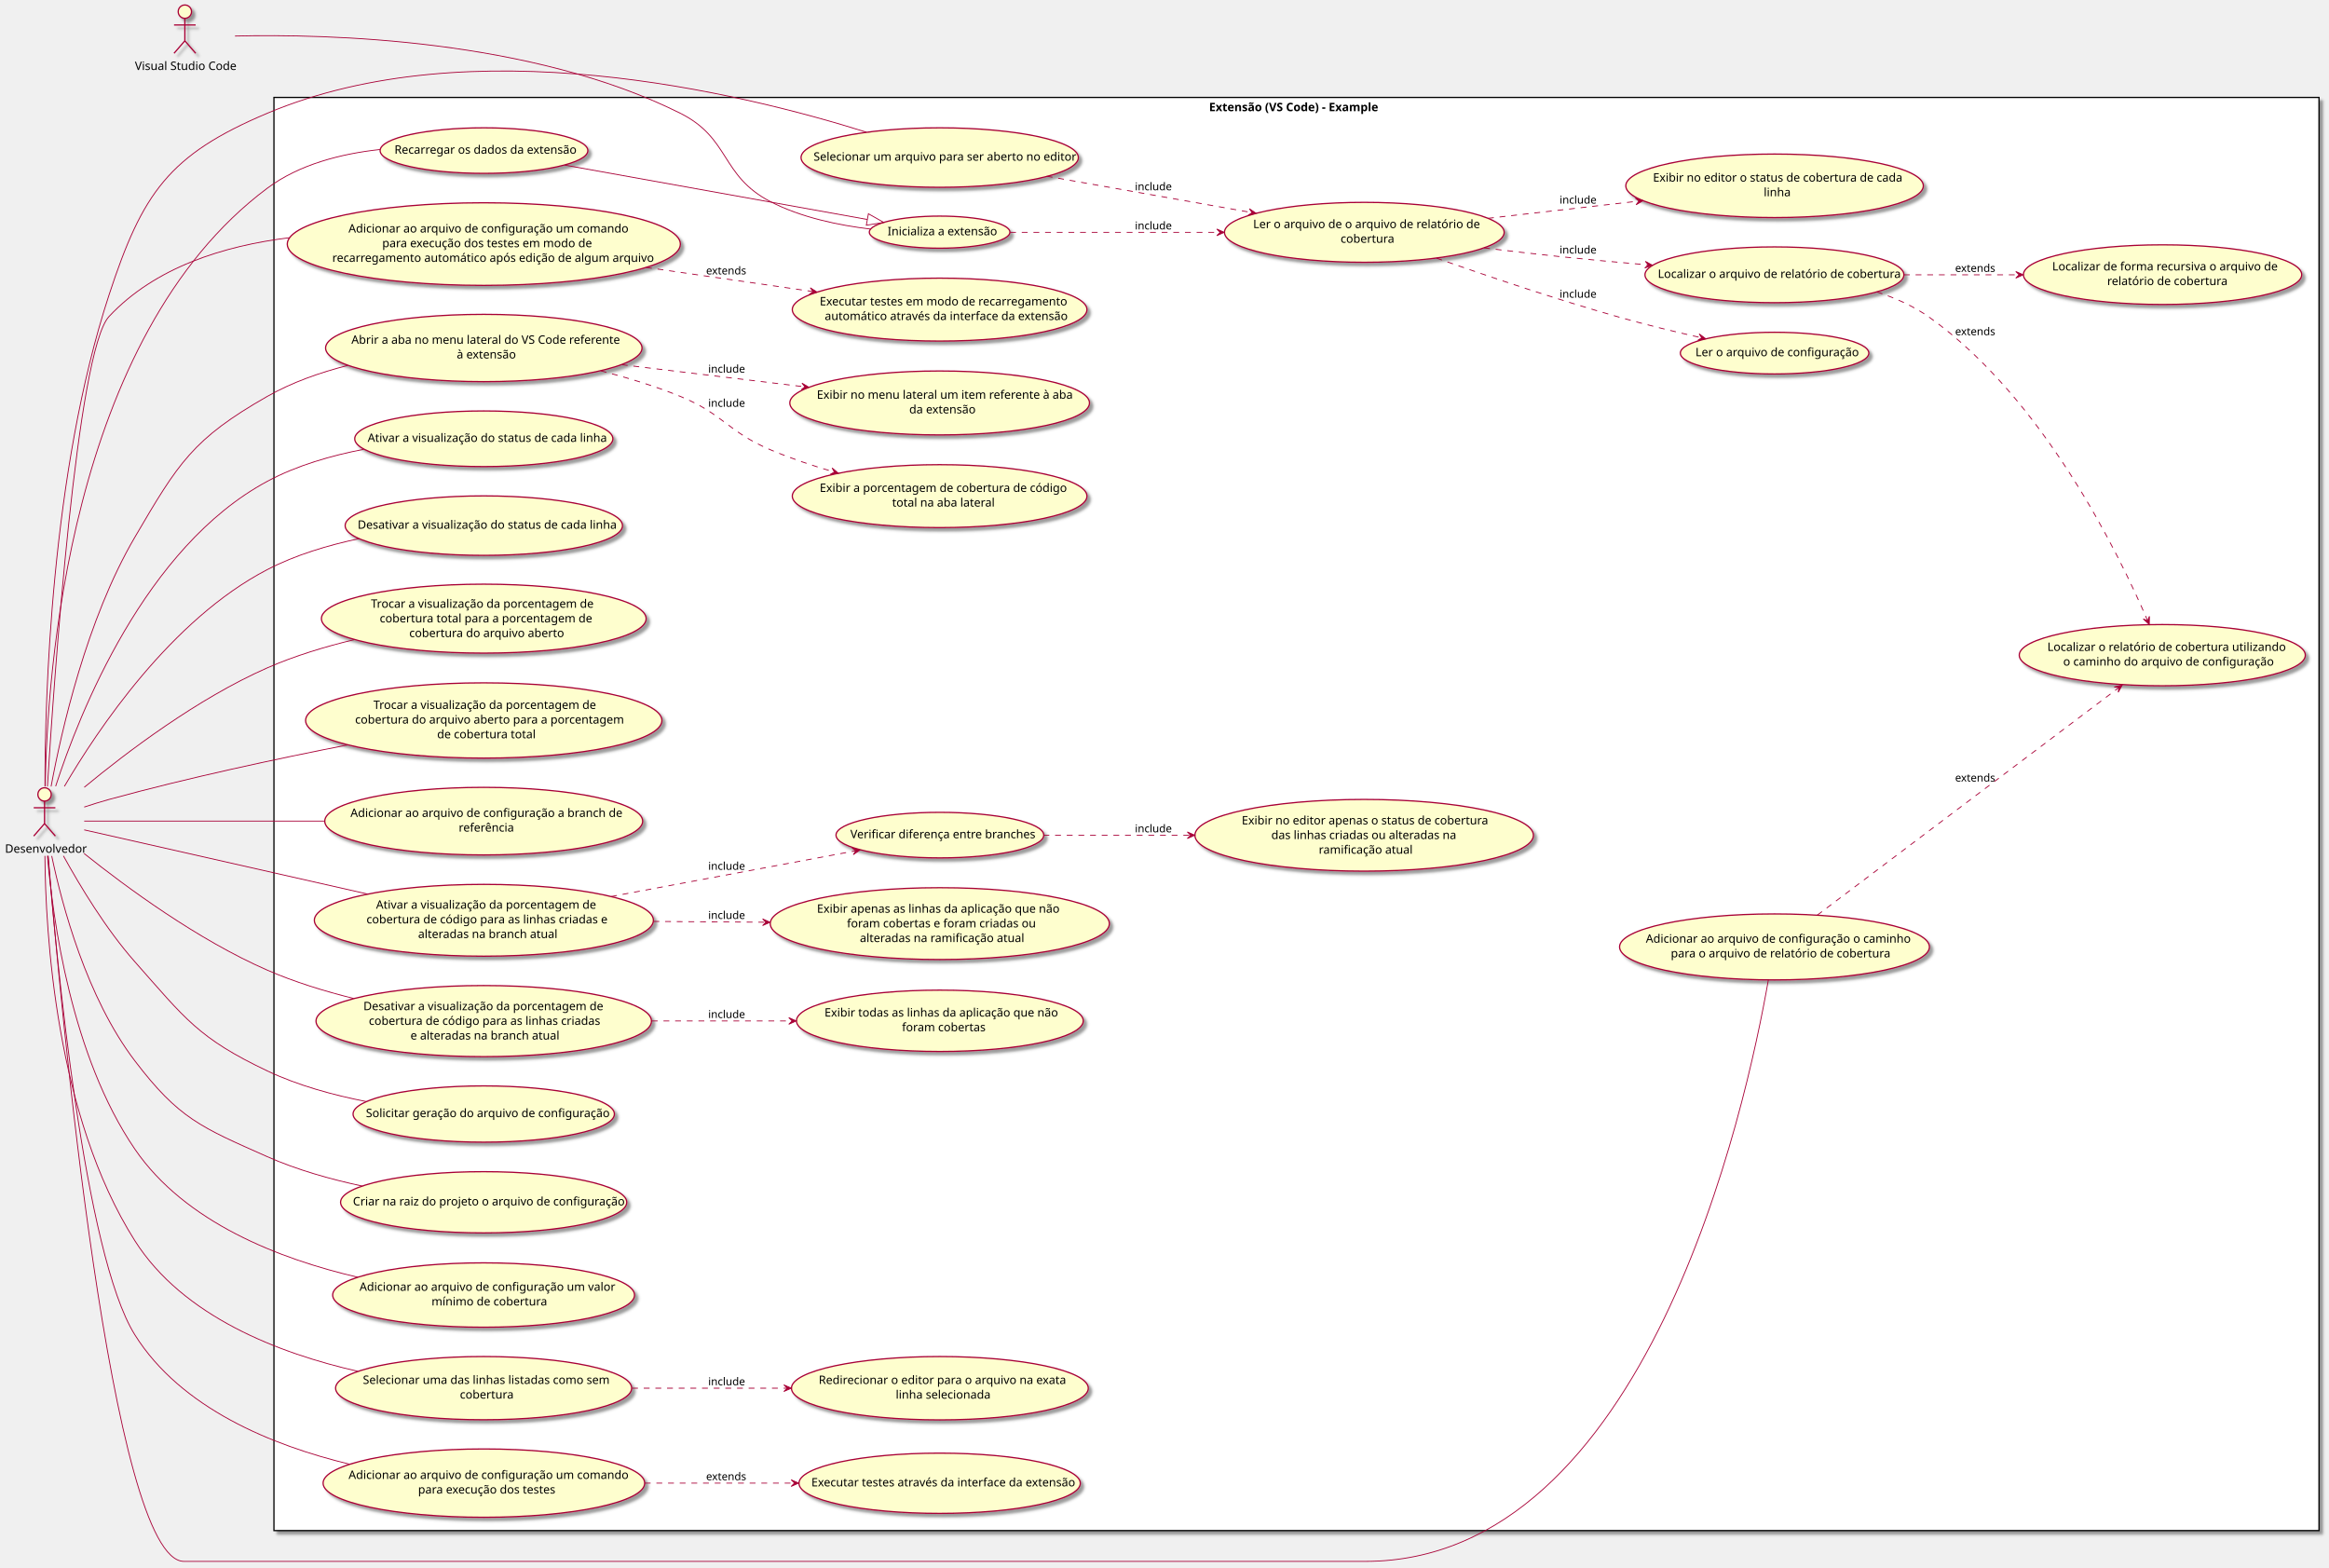
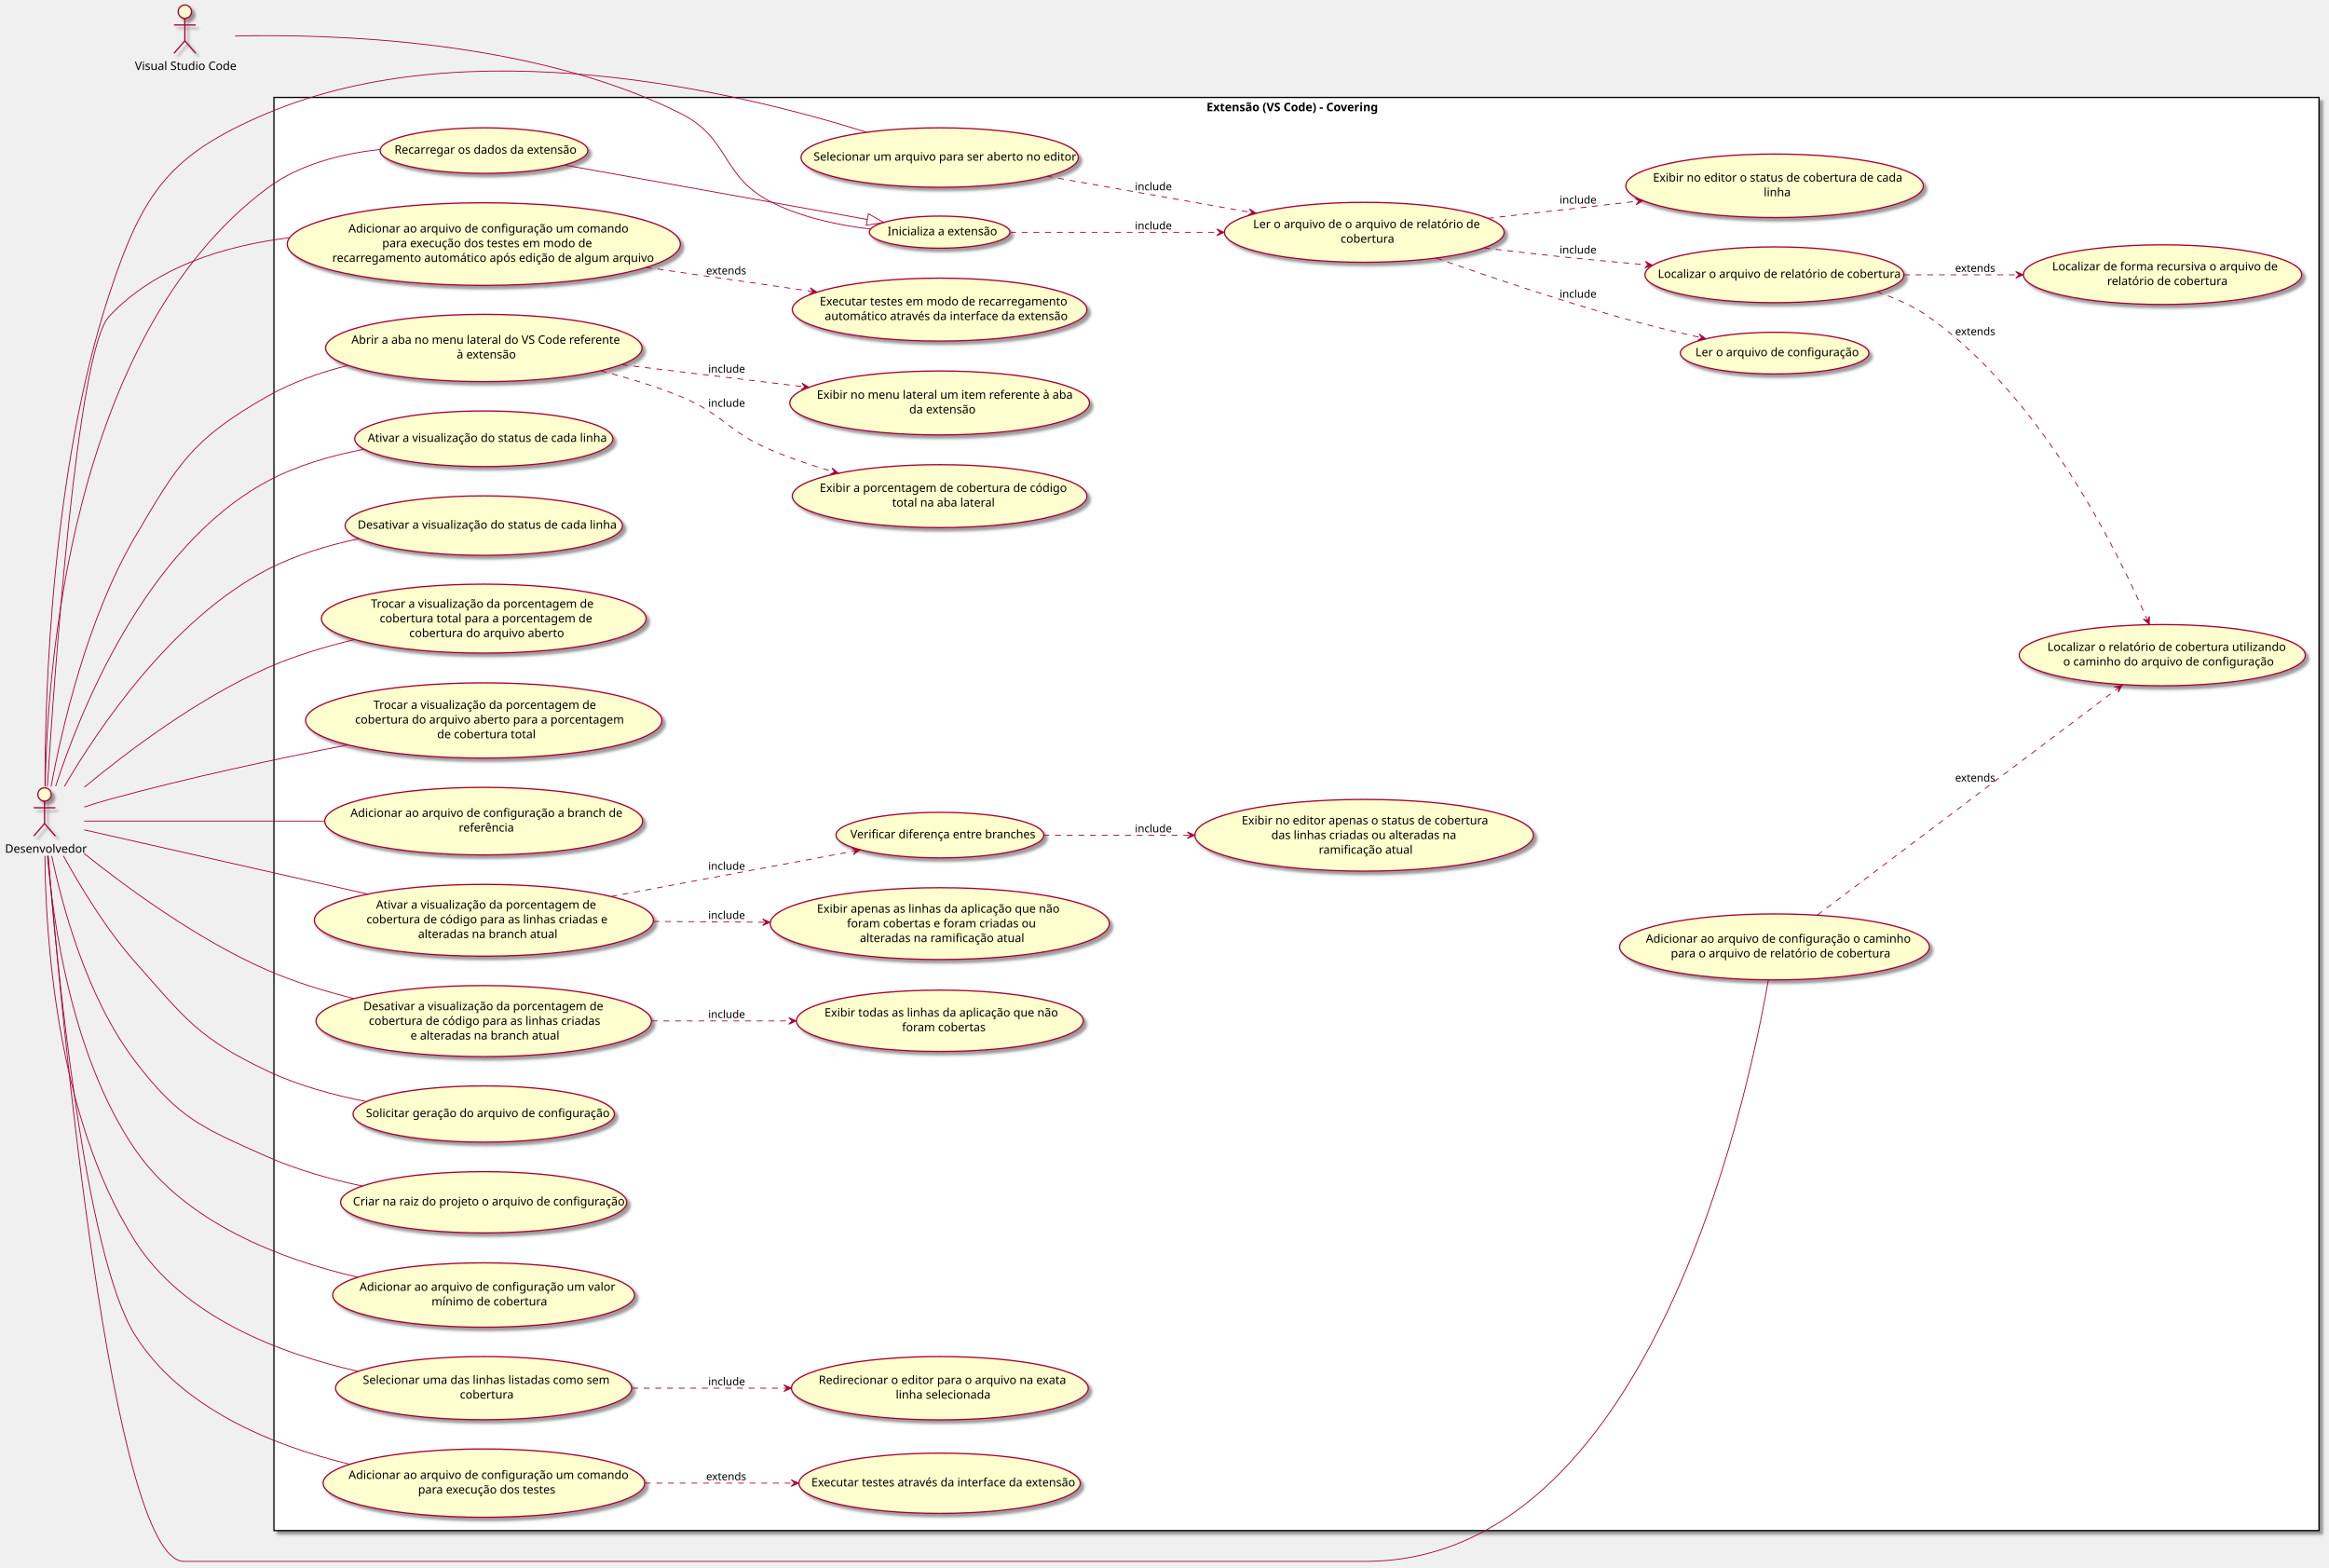
<svg xmlns="http://www.w3.org/2000/svg" contentScriptType="application/ecmascript" contentStyleType="text/css" height="1882px" preserveAspectRatio="none" style="width:2797px;height:1882px;background:#FFFFFF;" version="1.1" viewBox="0 0 2797 1882" width="2797px" zoomAndPan="magnify">
  <defs>
-     <filter height="300%" id="fq288l0yitfb2" width="300%" x="-1" y="-1">
+     <filter height="300%" id="fg1jw06of1gmp" width="300%" x="-1" y="-1">
      <feGaussianBlur result="blurOut" stdDeviation="2.0" />
      <feColorMatrix in="blurOut" result="blurOut2" type="matrix" values="0 0 0 0 0 0 0 0 0 0 0 0 0 0 0 0 0 0 .4 0" />
      <feOffset dx="4.0" dy="4.0" in="blurOut2" result="blurOut3" />
      <feBlend in="SourceGraphic" in2="blurOut3" mode="normal" />
    </filter>
  </defs>
  <g>
-     <rect fill="#FFFFFF" filter="url(#fq288l0yitfb2)" height="1721" style="stroke:#000000;stroke-width:1.5;" width="2456" x="329" y="117" />
-     <text fill="#000000" font-family="sans-serif" font-size="14" font-weight="bold" lengthAdjust="spacing" textLength="210" x="1452" y="133.533">Extensão (VS Code) - Example</text>
-     <ellipse cx="1128.427" cy="278.785" fill="#FEFECE" filter="url(#fq288l0yitfb2)" rx="84.427" ry="19.285" style="stroke:#A80036;stroke-width:1.5;" />
+     <rect fill="#FFFFFF" filter="url(#fg1jw06of1gmp)" height="1721" style="stroke:#000000;stroke-width:1.5;" width="2456" x="329" y="117" />
+     <text fill="#000000" font-family="sans-serif" font-size="14" font-weight="bold" lengthAdjust="spacing" textLength="216" x="1449" y="133.533">Extensão (VS Code) - Covering</text>
+     <ellipse cx="1128.427" cy="278.785" fill="#FEFECE" filter="url(#fg1jw06of1gmp)" rx="84.427" ry="19.285" style="stroke:#A80036;stroke-width:1.5;" />
    <text fill="#000000" font-family="sans-serif" font-size="14" lengthAdjust="spacing" textLength="125" x="1065.927" y="282.514">Inicializa a extensão</text>
-     <ellipse cx="1638.462" cy="278.992" fill="#FEFECE" filter="url(#fq288l0yitfb2)" rx="167.962" ry="35.992" style="stroke:#A80036;stroke-width:1.5;" />
+     <ellipse cx="1638.462" cy="278.992" fill="#FEFECE" filter="url(#fg1jw06of1gmp)" rx="167.962" ry="35.992" style="stroke:#A80036;stroke-width:1.5;" />
    <text fill="#000000" font-family="sans-serif" font-size="14" lengthAdjust="spacing" textLength="263" x="1504.962" y="273.916">Ler o arquivo de o arquivo de relatório de</text>
    <text fill="#000000" font-family="sans-serif" font-size="14" lengthAdjust="spacing" textLength="61" x="1609.962" y="291.526">cobertura</text>
-     <ellipse cx="2130.993" cy="329.999" fill="#FEFECE" filter="url(#fq288l0yitfb2)" rx="155.493" ry="33.499" style="stroke:#A80036;stroke-width:1.5;" />
+     <ellipse cx="2130.993" cy="329.999" fill="#FEFECE" filter="url(#fg1jw06of1gmp)" rx="155.493" ry="33.499" style="stroke:#A80036;stroke-width:1.5;" />
    <text fill="#000000" font-family="sans-serif" font-size="14" lengthAdjust="spacing" textLength="280" x="1990.993" y="333.727">Localizar o arquivo de relatório de cobertura</text>
-     <ellipse cx="2597.117" cy="329.824" fill="#FEFECE" filter="url(#fq288l0yitfb2)" rx="167.117" ry="35.824" style="stroke:#A80036;stroke-width:1.5;" />
+     <ellipse cx="2597.117" cy="329.824" fill="#FEFECE" filter="url(#fg1jw06of1gmp)" rx="167.117" ry="35.824" style="stroke:#A80036;stroke-width:1.5;" />
    <text fill="#000000" font-family="sans-serif" font-size="14" lengthAdjust="spacing" textLength="261" x="2464.617" y="324.747">Localizar de forma recursiva o arquivo de</text>
    <text fill="#000000" font-family="sans-serif" font-size="14" lengthAdjust="spacing" textLength="137" x="2530.617" y="342.357">relatório de cobertura</text>
-     <ellipse cx="2596.785" cy="786.757" fill="#FEFECE" filter="url(#fq288l0yitfb2)" rx="171.785" ry="36.757" style="stroke:#A80036;stroke-width:1.5;" />
+     <ellipse cx="2596.785" cy="786.757" fill="#FEFECE" filter="url(#fg1jw06of1gmp)" rx="171.785" ry="36.757" style="stroke:#A80036;stroke-width:1.5;" />
    <text fill="#000000" font-family="sans-serif" font-size="14" lengthAdjust="spacing" textLength="272" x="2458.785" y="781.681">Localizar o relatório de cobertura utilizando</text>
    <text fill="#000000" font-family="sans-serif" font-size="14" lengthAdjust="spacing" textLength="242" x="2477.785" y="799.29">o caminho do arquivo de configuração</text>
-     <ellipse cx="1128.537" cy="189.207" fill="#FEFECE" filter="url(#fq288l0yitfb2)" rx="166.537" ry="35.707" style="stroke:#A80036;stroke-width:1.5;" />
+     <ellipse cx="1128.537" cy="189.207" fill="#FEFECE" filter="url(#fg1jw06of1gmp)" rx="166.537" ry="35.707" style="stroke:#A80036;stroke-width:1.5;" />
    <text fill="#000000" font-family="sans-serif" font-size="14" lengthAdjust="spacing" textLength="303" x="977.037" y="192.936">Selecionar um arquivo para ser aberto no editor</text>
-     <ellipse cx="2131.16" cy="223.132" fill="#FEFECE" filter="url(#fq288l0yitfb2)" rx="178.66" ry="38.132" style="stroke:#A80036;stroke-width:1.5;" />
+     <ellipse cx="2131.16" cy="223.132" fill="#FEFECE" filter="url(#fg1jw06of1gmp)" rx="178.66" ry="38.132" style="stroke:#A80036;stroke-width:1.5;" />
    <text fill="#000000" font-family="sans-serif" font-size="14" lengthAdjust="spacing" textLength="288" x="1985.159" y="218.056">Exibir no editor o status de cobertura de cada</text>
    <text fill="#000000" font-family="sans-serif" font-size="14" lengthAdjust="spacing" textLength="30" x="2118.16" y="235.665">linha</text>
-     <ellipse cx="581.022" cy="417.904" fill="#FEFECE" filter="url(#fq288l0yitfb2)" rx="190.022" ry="40.404" style="stroke:#A80036;stroke-width:1.5;" />
+     <ellipse cx="581.022" cy="417.904" fill="#FEFECE" filter="url(#fg1jw06of1gmp)" rx="190.022" ry="40.404" style="stroke:#A80036;stroke-width:1.5;" />
    <text fill="#000000" font-family="sans-serif" font-size="14" lengthAdjust="spacing" textLength="314" x="422.022" y="412.828">Abrir a aba no menu lateral do VS Code referente</text>
    <text fill="#000000" font-family="sans-serif" font-size="14" lengthAdjust="spacing" textLength="69" x="548.522" y="430.438">à extensão</text>
-     <ellipse cx="1128.459" cy="483.892" fill="#FEFECE" filter="url(#fq288l0yitfb2)" rx="179.959" ry="38.392" style="stroke:#A80036;stroke-width:1.5;" />
+     <ellipse cx="1128.459" cy="483.892" fill="#FEFECE" filter="url(#fg1jw06of1gmp)" rx="179.959" ry="38.392" style="stroke:#A80036;stroke-width:1.5;" />
    <text fill="#000000" font-family="sans-serif" font-size="14" lengthAdjust="spacing" textLength="291" x="980.959" y="478.816">Exibir no menu lateral um item referente à aba</text>
    <text fill="#000000" font-family="sans-serif" font-size="14" lengthAdjust="spacing" textLength="77" x="1091.959" y="496.425">da extensão</text>
-     <ellipse cx="1128.432" cy="595.786" fill="#FEFECE" filter="url(#fq288l0yitfb2)" rx="176.932" ry="37.786" style="stroke:#A80036;stroke-width:1.5;" />
+     <ellipse cx="1128.432" cy="595.786" fill="#FEFECE" filter="url(#fg1jw06of1gmp)" rx="176.932" ry="37.786" style="stroke:#A80036;stroke-width:1.5;" />
    <text fill="#000000" font-family="sans-serif" font-size="14" lengthAdjust="spacing" textLength="284" x="984.432" y="590.71">Exibir a porcentagem de cobertura de código</text>
    <text fill="#000000" font-family="sans-serif" font-size="14" lengthAdjust="spacing" textLength="118" x="1071.432" y="608.32">total na aba lateral</text>
-     <ellipse cx="581.014" cy="526.903" fill="#FEFECE" filter="url(#fq288l0yitfb2)" rx="155.014" ry="33.403" style="stroke:#A80036;stroke-width:1.5;" />
+     <ellipse cx="581.014" cy="526.903" fill="#FEFECE" filter="url(#fg1jw06of1gmp)" rx="155.014" ry="33.403" style="stroke:#A80036;stroke-width:1.5;" />
    <text fill="#000000" font-family="sans-serif" font-size="14" lengthAdjust="spacing" textLength="279" x="441.514" y="530.631">Ativar a visualização do status de cada linha</text>
-     <ellipse cx="581.037" cy="631.207" fill="#FEFECE" filter="url(#fq288l0yitfb2)" rx="166.537" ry="35.707" style="stroke:#A80036;stroke-width:1.5;" />
+     <ellipse cx="581.037" cy="631.207" fill="#FEFECE" filter="url(#fg1jw06of1gmp)" rx="166.537" ry="35.707" style="stroke:#A80036;stroke-width:1.5;" />
    <text fill="#000000" font-family="sans-serif" font-size="14" lengthAdjust="spacing" textLength="303" x="429.537" y="634.936">Desativar a visualização do status de cada linha</text>
-     <ellipse cx="580.987" cy="742.898" fill="#FEFECE" filter="url(#fq288l0yitfb2)" rx="194.987" ry="41.398" style="stroke:#A80036;stroke-width:1.5;" />
+     <ellipse cx="580.987" cy="742.898" fill="#FEFECE" filter="url(#fg1jw06of1gmp)" rx="194.987" ry="41.398" style="stroke:#A80036;stroke-width:1.5;" />
    <text fill="#000000" font-family="sans-serif" font-size="14" lengthAdjust="spacing" textLength="261" x="445.487" y="729.805">Trocar a visualização da porcentagem de</text>
    <text fill="#000000" font-family="sans-serif" font-size="14" lengthAdjust="spacing" textLength="244" x="455.987" y="747.414">cobertura total para a porcentagem de</text>
    <text fill="#000000" font-family="sans-serif" font-size="14" lengthAdjust="spacing" textLength="177" x="491.487" y="765.024">cobertura do arquivo aberto</text>
-     <ellipse cx="580.957" cy="865.191" fill="#FEFECE" filter="url(#fq288l0yitfb2)" rx="213.957" ry="45.191" style="stroke:#A80036;stroke-width:1.5;" />
+     <ellipse cx="580.957" cy="865.191" fill="#FEFECE" filter="url(#fg1jw06of1gmp)" rx="213.957" ry="45.191" style="stroke:#A80036;stroke-width:1.5;" />
    <text fill="#000000" font-family="sans-serif" font-size="14" lengthAdjust="spacing" textLength="261" x="448.457" y="851.311">Trocar a visualização da porcentagem de</text>
    <text fill="#000000" font-family="sans-serif" font-size="14" lengthAdjust="spacing" textLength="309" x="426.457" y="868.92">cobertura do arquivo aberto para a porcentagem</text>
    <text fill="#000000" font-family="sans-serif" font-size="14" lengthAdjust="spacing" textLength="116" x="524.957" y="886.529">de cobertura  total</text>
-     <ellipse cx="580.905" cy="986.081" fill="#FEFECE" filter="url(#fq288l0yitfb2)" rx="190.905" ry="40.581" style="stroke:#A80036;stroke-width:1.5;" />
+     <ellipse cx="580.905" cy="986.081" fill="#FEFECE" filter="url(#fg1jw06of1gmp)" rx="190.905" ry="40.581" style="stroke:#A80036;stroke-width:1.5;" />
    <text fill="#000000" font-family="sans-serif" font-size="14" lengthAdjust="spacing" textLength="316" x="420.905" y="981.005">Adicionar ao arquivo de configuração a branch de</text>
    <text fill="#000000" font-family="sans-serif" font-size="14" lengthAdjust="spacing" textLength="64" x="550.905" y="998.614">referência</text>
-     <ellipse cx="2131.177" cy="424.036" fill="#FEFECE" filter="url(#fq288l0yitfb2)" rx="113.177" ry="25.035" style="stroke:#A80036;stroke-width:1.5;" />
+     <ellipse cx="2131.177" cy="424.036" fill="#FEFECE" filter="url(#fg1jw06of1gmp)" rx="113.177" ry="25.035" style="stroke:#A80036;stroke-width:1.5;" />
    <text fill="#000000" font-family="sans-serif" font-size="14" lengthAdjust="spacing" textLength="190" x="2036.177" y="427.764">Ler o arquivo de configuração</text>
-     <ellipse cx="581.108" cy="1105.122" fill="#FEFECE" filter="url(#fq288l0yitfb2)" rx="203.608" ry="43.122" style="stroke:#A80036;stroke-width:1.5;" />
+     <ellipse cx="581.108" cy="1105.122" fill="#FEFECE" filter="url(#fg1jw06of1gmp)" rx="203.608" ry="43.122" style="stroke:#A80036;stroke-width:1.5;" />
    <text fill="#000000" font-family="sans-serif" font-size="14" lengthAdjust="spacing" textLength="255" x="451.608" y="1091.241">Ativar a visualização da porcentagem de</text>
    <text fill="#000000" font-family="sans-serif" font-size="14" lengthAdjust="spacing" textLength="282" x="440.108" y="1108.85">cobertura de código para as linhas criadas e</text>
    <text fill="#000000" font-family="sans-serif" font-size="14" lengthAdjust="spacing" textLength="162" x="502.108" y="1126.459">alteradas na branch atual</text>
-     <ellipse cx="580.942" cy="1226.188" fill="#FEFECE" filter="url(#fq288l0yitfb2)" rx="201.442" ry="42.688" style="stroke:#A80036;stroke-width:1.5;" />
+     <ellipse cx="580.942" cy="1226.188" fill="#FEFECE" filter="url(#fg1jw06of1gmp)" rx="201.442" ry="42.688" style="stroke:#A80036;stroke-width:1.5;" />
    <text fill="#000000" font-family="sans-serif" font-size="14" lengthAdjust="spacing" textLength="279" x="436.442" y="1213.096">Desativar a visualização da porcentagem de</text>
    <text fill="#000000" font-family="sans-serif" font-size="14" lengthAdjust="spacing" textLength="270" x="442.942" y="1230.705">cobertura de código para as linhas criadas</text>
    <text fill="#000000" font-family="sans-serif" font-size="14" lengthAdjust="spacing" textLength="174" x="492.942" y="1248.314">e alteradas na branch atual</text>
-     <ellipse cx="1128.739" cy="1002.848" fill="#FEFECE" filter="url(#fq288l0yitfb2)" rx="124.739" ry="27.348" style="stroke:#A80036;stroke-width:1.5;" />
+     <ellipse cx="1128.739" cy="1002.848" fill="#FEFECE" filter="url(#fg1jw06of1gmp)" rx="124.739" ry="27.348" style="stroke:#A80036;stroke-width:1.5;" />
    <text fill="#000000" font-family="sans-serif" font-size="14" lengthAdjust="spacing" textLength="215" x="1021.239" y="1006.576">Verificar diferença entre branches</text>
-     <ellipse cx="1638.27" cy="1003.054" fill="#FEFECE" filter="url(#fq288l0yitfb2)" rx="203.27" ry="43.054" style="stroke:#A80036;stroke-width:1.5;" />
+     <ellipse cx="1638.27" cy="1003.054" fill="#FEFECE" filter="url(#fg1jw06of1gmp)" rx="203.27" ry="43.054" style="stroke:#A80036;stroke-width:1.5;" />
    <text fill="#000000" font-family="sans-serif" font-size="14" lengthAdjust="spacing" textLength="284" x="1491.27" y="989.961">Exibir no editor apenas o status de cobertura</text>
    <text fill="#000000" font-family="sans-serif" font-size="14" lengthAdjust="spacing" textLength="217" x="1526.77" y="1007.571">das linhas criadas ou alteradas na</text>
    <text fill="#000000" font-family="sans-serif" font-size="14" lengthAdjust="spacing" textLength="107" x="1583.77" y="1025.18">ramificação atual</text>
-     <ellipse cx="580.93" cy="1337.786" fill="#FEFECE" filter="url(#fq288l0yitfb2)" rx="156.93" ry="33.786" style="stroke:#A80036;stroke-width:1.5;" />
+     <ellipse cx="580.93" cy="1337.786" fill="#FEFECE" filter="url(#fg1jw06of1gmp)" rx="156.93" ry="33.786" style="stroke:#A80036;stroke-width:1.5;" />
    <text fill="#000000" font-family="sans-serif" font-size="14" lengthAdjust="spacing" textLength="283" x="439.43" y="1341.514">Solicitar geração do arquivo de configuração</text>
-     <ellipse cx="580.84" cy="1443.768" fill="#FEFECE" filter="url(#fq288l0yitfb2)" rx="171.84" ry="36.768" style="stroke:#A80036;stroke-width:1.5;" />
+     <ellipse cx="580.84" cy="1443.768" fill="#FEFECE" filter="url(#fg1jw06of1gmp)" rx="171.84" ry="36.768" style="stroke:#A80036;stroke-width:1.5;" />
    <text fill="#000000" font-family="sans-serif" font-size="14" lengthAdjust="spacing" textLength="314" x="423.84" y="1447.497">Criar na raiz do projeto o arquivo de configuração</text>
-     <ellipse cx="580.762" cy="1555.152" fill="#FEFECE" filter="url(#fq288l0yitfb2)" rx="181.262" ry="38.652" style="stroke:#A80036;stroke-width:1.5;" />
+     <ellipse cx="580.762" cy="1555.152" fill="#FEFECE" filter="url(#fg1jw06of1gmp)" rx="181.262" ry="38.652" style="stroke:#A80036;stroke-width:1.5;" />
    <text fill="#000000" font-family="sans-serif" font-size="14" lengthAdjust="spacing" textLength="294" x="431.762" y="1550.076">Adicionar ao arquivo de configuração um valor</text>
    <text fill="#000000" font-family="sans-serif" font-size="14" lengthAdjust="spacing" textLength="129" x="518.262" y="1567.686">mínimo de cobertura</text>
-     <ellipse cx="2131.064" cy="1137.113" fill="#FEFECE" filter="url(#fq288l0yitfb2)" rx="186.064" ry="39.613" style="stroke:#A80036;stroke-width:1.5;" />
+     <ellipse cx="2131.064" cy="1137.113" fill="#FEFECE" filter="url(#fg1jw06of1gmp)" rx="186.064" ry="39.613" style="stroke:#A80036;stroke-width:1.5;" />
    <text fill="#000000" font-family="sans-serif" font-size="14" lengthAdjust="spacing" textLength="305" x="1976.564" y="1132.037">Adicionar ao arquivo de configuração o caminho</text>
    <text fill="#000000" font-family="sans-serif" font-size="14" lengthAdjust="spacing" textLength="253" x="2006.564" y="1149.646">para o arquivo de relatório de cobertura</text>
-     <ellipse cx="1128.711" cy="1225.842" fill="#FEFECE" filter="url(#fq288l0yitfb2)" rx="172.211" ry="36.842" style="stroke:#A80036;stroke-width:1.5;" />
+     <ellipse cx="1128.711" cy="1225.842" fill="#FEFECE" filter="url(#fg1jw06of1gmp)" rx="172.211" ry="36.842" style="stroke:#A80036;stroke-width:1.5;" />
    <text fill="#000000" font-family="sans-serif" font-size="14" lengthAdjust="spacing" textLength="273" x="990.211" y="1220.766">Exibir todas as linhas da aplicação que não</text>
    <text fill="#000000" font-family="sans-serif" font-size="14" lengthAdjust="spacing" textLength="95" x="1083.211" y="1238.376">foram cobertas</text>
-     <ellipse cx="1128.637" cy="1109.127" fill="#FEFECE" filter="url(#fq288l0yitfb2)" rx="203.637" ry="43.127" style="stroke:#A80036;stroke-width:1.5;" />
+     <ellipse cx="1128.637" cy="1109.127" fill="#FEFECE" filter="url(#fg1jw06of1gmp)" rx="203.637" ry="43.127" style="stroke:#A80036;stroke-width:1.5;" />
    <text fill="#000000" font-family="sans-serif" font-size="14" lengthAdjust="spacing" textLength="285" x="981.137" y="1096.035">Exibir apenas as linhas da aplicação que não</text>
    <text fill="#000000" font-family="sans-serif" font-size="14" lengthAdjust="spacing" textLength="217" x="1017.137" y="1113.644">foram cobertas e foram criadas ou</text>
    <text fill="#000000" font-family="sans-serif" font-size="14" lengthAdjust="spacing" textLength="190" x="1032.637" y="1131.253">alteradas na ramificação atual</text>
-     <ellipse cx="580.795" cy="1666.959" fill="#FEFECE" filter="url(#fq288l0yitfb2)" rx="177.795" ry="37.959" style="stroke:#A80036;stroke-width:1.5;" />
+     <ellipse cx="580.795" cy="1666.959" fill="#FEFECE" filter="url(#fg1jw06of1gmp)" rx="177.795" ry="37.959" style="stroke:#A80036;stroke-width:1.5;" />
    <text fill="#000000" font-family="sans-serif" font-size="14" lengthAdjust="spacing" textLength="286" x="435.795" y="1661.883">Selecionar uma das linhas listadas como sem</text>
    <text fill="#000000" font-family="sans-serif" font-size="14" lengthAdjust="spacing" textLength="61" x="552.295" y="1679.492">cobertura</text>
-     <ellipse cx="1128.727" cy="1667.045" fill="#FEFECE" filter="url(#fq288l0yitfb2)" rx="178.227" ry="38.045" style="stroke:#A80036;stroke-width:1.5;" />
+     <ellipse cx="1128.727" cy="1667.045" fill="#FEFECE" filter="url(#fg1jw06of1gmp)" rx="178.227" ry="38.045" style="stroke:#A80036;stroke-width:1.5;" />
    <text fill="#000000" font-family="sans-serif" font-size="14" lengthAdjust="spacing" textLength="287" x="983.227" y="1661.969">Redirecionar o editor para o arquivo na exata</text>
    <text fill="#000000" font-family="sans-serif" font-size="14" lengthAdjust="spacing" textLength="110" x="1075.727" y="1679.579">linha selecionada</text>
-     <ellipse cx="581.117" cy="1781.023" fill="#FEFECE" filter="url(#fq288l0yitfb2)" rx="193.117" ry="41.023" style="stroke:#A80036;stroke-width:1.5;" />
+     <ellipse cx="581.117" cy="1781.023" fill="#FEFECE" filter="url(#fg1jw06of1gmp)" rx="193.117" ry="41.023" style="stroke:#A80036;stroke-width:1.5;" />
    <text fill="#000000" font-family="sans-serif" font-size="14" lengthAdjust="spacing" textLength="321" x="418.617" y="1775.947">Adicionar ao arquivo de configuração um comando</text>
    <text fill="#000000" font-family="sans-serif" font-size="14" lengthAdjust="spacing" textLength="162" x="502.117" y="1793.557">para execução dos testes</text>
-     <ellipse cx="1128.446" cy="1781.189" fill="#FEFECE" filter="url(#fq288l0yitfb2)" rx="168.946" ry="36.189" style="stroke:#A80036;stroke-width:1.5;" />
+     <ellipse cx="1128.446" cy="1781.189" fill="#FEFECE" filter="url(#fg1jw06of1gmp)" rx="168.946" ry="36.189" style="stroke:#A80036;stroke-width:1.5;" />
    <text fill="#000000" font-family="sans-serif" font-size="14" lengthAdjust="spacing" textLength="308" x="974.446" y="1784.918">Executar testes através da interface da extensão</text>
-     <ellipse cx="581.038" cy="293.108" fill="#FEFECE" filter="url(#fq288l0yitfb2)" rx="236.038" ry="49.608" style="stroke:#A80036;stroke-width:1.5;" />
+     <ellipse cx="581.038" cy="293.108" fill="#FEFECE" filter="url(#fg1jw06of1gmp)" rx="236.038" ry="49.608" style="stroke:#A80036;stroke-width:1.5;" />
    <text fill="#000000" font-family="sans-serif" font-size="14" lengthAdjust="spacing" textLength="321" x="418.538" y="279.227">Adicionar ao arquivo de configuração um comando</text>
    <text fill="#000000" font-family="sans-serif" font-size="14" lengthAdjust="spacing" textLength="244" x="459.038" y="296.836">para execução dos testes em modo de</text>
    <text fill="#000000" font-family="sans-serif" font-size="14" lengthAdjust="spacing" textLength="368" x="399.038" y="314.445">recarregamento automático após edição de algum arquivo</text>
-     <ellipse cx="1128.432" cy="371.786" fill="#FEFECE" filter="url(#fq288l0yitfb2)" rx="176.932" ry="37.786" style="stroke:#A80036;stroke-width:1.5;" />
+     <ellipse cx="1128.432" cy="371.786" fill="#FEFECE" filter="url(#fg1jw06of1gmp)" rx="176.932" ry="37.786" style="stroke:#A80036;stroke-width:1.5;" />
    <text fill="#000000" font-family="sans-serif" font-size="14" lengthAdjust="spacing" textLength="284" x="984.432" y="366.71">Executar testes em modo de recarregamento</text>
    <text fill="#000000" font-family="sans-serif" font-size="14" lengthAdjust="spacing" textLength="280" x="990.432" y="384.32">automático através da interface da extensão</text>
-     <ellipse cx="581.239" cy="180.848" fill="#FEFECE" filter="url(#fq288l0yitfb2)" rx="124.739" ry="27.348" style="stroke:#A80036;stroke-width:1.5;" />
+     <ellipse cx="581.239" cy="180.848" fill="#FEFECE" filter="url(#fg1jw06of1gmp)" rx="124.739" ry="27.348" style="stroke:#A80036;stroke-width:1.5;" />
    <text fill="#000000" font-family="sans-serif" font-size="14" lengthAdjust="spacing" textLength="215" x="473.739" y="184.576">Recarregar os dados da extensão</text>
-     <ellipse cx="53.5" cy="954" fill="#FEFECE" filter="url(#fq288l0yitfb2)" rx="8" ry="8" style="stroke:#A80036;stroke-width:1.5;" />
-     <path d="M53.5,962 L53.5,989 M40.5,970 L66.5,970 M53.5,989 L40.5,1004 M53.5,989 L66.5,1004 " fill="none" filter="url(#fq288l0yitfb2)" style="stroke:#A80036;stroke-width:1.5;" />
+     <ellipse cx="53.5" cy="954" fill="#FEFECE" filter="url(#fg1jw06of1gmp)" rx="8" ry="8" style="stroke:#A80036;stroke-width:1.5;" />
+     <path d="M53.5,962 L53.5,989 M40.5,970 L66.5,970 M53.5,989 L40.5,1004 M53.5,989 L66.5,1004 " fill="none" filter="url(#fg1jw06of1gmp)" style="stroke:#A80036;stroke-width:1.5;" />
    <text fill="#000000" font-family="sans-serif" font-size="14" lengthAdjust="spacing" textLength="95" x="6" y="1024.033">Desenvolvedor</text>
-     <ellipse cx="222" cy="14" fill="#FEFECE" filter="url(#fq288l0yitfb2)" rx="8" ry="8" style="stroke:#A80036;stroke-width:1.5;" />
-     <path d="M222,22 L222,49 M209,30 L235,30 M222,49 L209,64 M222,49 L235,64 " fill="none" filter="url(#fq288l0yitfb2)" style="stroke:#A80036;stroke-width:1.5;" />
+     <ellipse cx="222" cy="14" fill="#FEFECE" filter="url(#fg1jw06of1gmp)" rx="8" ry="8" style="stroke:#A80036;stroke-width:1.5;" />
+     <path d="M222,22 L222,49 M209,30 L235,30 M222,49 L209,64 M222,49 L235,64 " fill="none" filter="url(#fg1jw06of1gmp)" style="stroke:#A80036;stroke-width:1.5;" />
    <text fill="#000000" font-family="sans-serif" font-size="14" lengthAdjust="spacing" textLength="120" x="162" y="84.033">Visual Studio Code</text>
    <path d="M282.22,43.28 C393.3,40.63 637.84,46.52 817,136 C877.17,166.05 865.29,211.04 925,242 C961.96,261.17 1007.22,270.55 1045.57,275.09 " fill="none" id="VSCode-UC00" style="stroke:#A80036;stroke-width:1.0;" />
    <path d="M1213.1,279 C1281.38,279 1380.14,279 1465.22,279 " fill="none" id="UC00-to-UC01" style="stroke:#A80036;stroke-width:1.0;stroke-dasharray:7.0,7.0;" />
    <polygon fill="#A80036" points="1470.28,279,1461.28,275,1465.28,279,1461.28,283,1470.28,279" style="stroke:#A80036;stroke-width:1.0;" />
    <text fill="#000000" font-family="sans-serif" font-size="13" lengthAdjust="spacing" textLength="41" x="1363" y="275.495">include</text>
    <path d="M1725.08,309.97 C1785.96,331.41 1869.93,359.8 1945,381 C1976.93,390.02 2012.34,398.59 2043.56,405.67 " fill="none" id="UC01-to-UC13" style="stroke:#A80036;stroke-width:1.0;stroke-dasharray:7.0,7.0;" />
    <polygon fill="#A80036" points="2048.53,406.8,2040.632,400.916,2043.653,405.699,2038.87,408.719,2048.53,406.8" style="stroke:#A80036;stroke-width:1.0;" />
    <text fill="#000000" font-family="sans-serif" font-size="13" lengthAdjust="spacing" textLength="41" x="1873" y="357.495">include</text>
    <path d="M53.99,944.13 C53.92,841.02 60.92,567.72 131,354 C171.05,231.87 202.57,185.92 321,136 C565.22,33.06 888.08,110.87 1040.6,158.75 " fill="none" id="Dev-UC03" style="stroke:#A80036;stroke-width:1.0;" />
    <path d="M1257.03,211.59 C1332.24,224.92 1427.3,241.76 1503.59,255.28 " fill="none" id="UC03-to-UC01" style="stroke:#A80036;stroke-width:1.0;stroke-dasharray:7.0,7.0;" />
    <polygon fill="#A80036" points="1508.59,256.16,1500.427,250.65,1503.667,255.287,1499.03,258.527,1508.59,256.16" style="stroke:#A80036;stroke-width:1.0;" />
    <text fill="#000000" font-family="sans-serif" font-size="13" lengthAdjust="spacing" textLength="41" x="1363" y="228.495">include</text>
    <path d="M1787,262.16 C1844.1,255.64 1909.65,248.16 1968.06,241.49 " fill="none" id="UC01-to-UC04" style="stroke:#A80036;stroke-width:1.0;stroke-dasharray:7.0,7.0;" />
    <polygon fill="#A80036" points="1973.32,240.89,1963.921,237.947,1968.353,241.463,1964.837,245.894,1973.32,240.89" style="stroke:#A80036;stroke-width:1.0;" />
    <text fill="#000000" font-family="sans-serif" font-size="13" lengthAdjust="spacing" textLength="41" x="1873" y="244.495">include</text>
    <path d="M1782.34,297.71 C1811.95,301.34 1842.97,304.95 1872,308 C1906.73,311.65 1944.14,315.1 1979.4,318.15 " fill="none" id="UC01-to-UC02" style="stroke:#A80036;stroke-width:1.0;stroke-dasharray:7.0,7.0;" />
    <polygon fill="#A80036" points="1984.59,318.6,1975.967,313.842,1979.609,318.171,1975.28,321.812,1984.59,318.6" style="stroke:#A80036;stroke-width:1.0;" />
    <text fill="#000000" font-family="sans-serif" font-size="13" lengthAdjust="spacing" textLength="41" x="1873" y="304.495">include</text>
    <path d="M2286.51,330 C2330.8,330 2379.36,330 2424.6,330 " fill="none" id="UC02-to-UC02.1" style="stroke:#A80036;stroke-width:1.0;stroke-dasharray:7.0,7.0;" />
    <polygon fill="#A80036" points="2429.82,330,2420.82,326,2424.82,330,2420.82,334,2429.82,330" style="stroke:#A80036;stroke-width:1.0;" />
    <text fill="#000000" font-family="sans-serif" font-size="13" lengthAdjust="spacing" textLength="46" x="2348" y="326.495">extends</text>
    <path d="M2253.95,350.54 C2276.2,357.81 2298.28,367.66 2317,381 C2452.75,477.68 2543.5,662.42 2579.09,745.14 " fill="none" id="UC02-to-UC02.2" style="stroke:#A80036;stroke-width:1.0;stroke-dasharray:7.0,7.0;" />
    <polygon fill="#A80036" points="2581.15,749.96,2581.307,740.112,2579.193,745.359,2573.946,743.244,2581.15,749.96" style="stroke:#A80036;stroke-width:1.0;" />
    <text fill="#000000" font-family="sans-serif" font-size="13" lengthAdjust="spacing" textLength="46" x="2348" y="402.495">extends</text>
    <path d="M61.37,944.45 C73.73,877.67 104.01,743.94 162,645 C214.15,556.03 231.41,527.07 321,476 C350.42,459.23 384.3,447.31 417.65,438.83 " fill="none" id="Dev-UC05" style="stroke:#A80036;stroke-width:1.0;" />
    <path d="M746.78,437.94 C816.46,446.37 897.35,456.15 966.61,464.53 " fill="none" id="UC05-to-UC06" style="stroke:#A80036;stroke-width:1.0;stroke-dasharray:7.0,7.0;" />
    <polygon fill="#A80036" points="971.58,465.13,963.126,460.077,966.616,464.529,962.165,468.02,971.58,465.13" style="stroke:#A80036;stroke-width:1.0;" />
    <text fill="#000000" font-family="sans-serif" font-size="13" lengthAdjust="spacing" textLength="41" x="850.5" y="447.495">include</text>
    <path d="M721.47,445.28 C753.43,453.48 786.86,463.66 817,476 C868.64,497.13 873.66,518.15 925,540 C949.33,550.35 976.12,559.33 1002.02,566.89 " fill="none" id="UC05-to-UC07" style="stroke:#A80036;stroke-width:1.0;stroke-dasharray:7.0,7.0;" />
    <polygon fill="#A80036" points="1006.84,568.28,999.315,561.926,1002.039,566.884,997.081,569.608,1006.84,568.28" style="stroke:#A80036;stroke-width:1.0;" />
    <text fill="#000000" font-family="sans-serif" font-size="13" lengthAdjust="spacing" textLength="41" x="850.5" y="488.495">include</text>
    <path d="M66.83,944.21 C95.11,856.98 173.81,657.09 321,578 C356.32,559.02 397.76,547.06 437,539.53 " fill="none" id="Dev-UC08" style="stroke:#A80036;stroke-width:1.0;" />
    <path d="M77.33,944.33 C116.96,876.57 205.42,744.03 321,684 C354.91,666.39 394.15,654.63 431.68,646.77 " fill="none" id="Dev-UC09" style="stroke:#A80036;stroke-width:1.0;" />
    <path d="M101.24,945.39 C152,903.39 237.1,838.88 321,802 C353.72,787.62 390.37,776.54 425.56,768.08 " fill="none" id="Dev-UC10" style="stroke:#A80036;stroke-width:1.0;" />
    <path d="M101.16,969.16 C110.95,965.9 121.26,962.68 131,960 C225.41,934.07 332.63,911.14 418.61,894.31 " fill="none" id="Dev-UC11" style="stroke:#A80036;stroke-width:1.0;" />
    <path d="M101.13,986 C165.63,986 285.86,986 389.71,986 " fill="none" id="Dev-UC12" style="stroke:#A80036;stroke-width:1.0;" />
    <path d="M57,1027.68 C63.37,1103.89 85.61,1268.18 162,1380 C222.19,1468.1 335.93,1511.97 429.58,1533.75 " fill="none" id="Dev-UC20" style="stroke:#A80036;stroke-width:1.0;" />
    <path d="M57.82,1027.69 C72.37,1203.44 133.66,1875 221,1875 C221,1875 221,1875 1639.5,1875 C1977.95,1875 2096.94,1329.97 2123.71,1176.68 " fill="none" id="Dev-UC21" style="stroke:#A80036;stroke-width:1.0;" />
    <path d="M57.69,1027.92 C67.63,1150.52 101.15,1505.92 162,1603 C217.34,1691.3 326.9,1735.87 419.97,1758.33 " fill="none" id="Dev-UC26" style="stroke:#A80036;stroke-width:1.0;" />
    <path d="M56.95,944.4 C65.01,814.29 92.36,421.27 131,380 C186.22,321.02 268.47,295.18 347.55,285.46 " fill="none" id="Dev-UC28" style="stroke:#A80036;stroke-width:1.0;" />
    <path d="M2182.54,1098.88 C2271.44,1031.82 2454.85,893.47 2544.46,825.88 " fill="none" id="UC21-to-UC02.2" style="stroke:#A80036;stroke-width:1.0;stroke-dasharray:7.0,7.0;" />
    <polygon fill="#A80036" points="2548.65,822.72,2539.054,824.937,2544.655,825.727,2543.865,831.328,2548.65,822.72" style="stroke:#A80036;stroke-width:1.0;" />
    <text fill="#000000" font-family="sans-serif" font-size="13" lengthAdjust="spacing" textLength="46" x="2348" y="938.495">extends</text>
    <path d="M101.13,996.56 C176.74,1013.68 328.96,1048.15 441.57,1073.65 " fill="none" id="Dev-UC14" style="stroke:#A80036;stroke-width:1.0;" />
    <path d="M101.02,1024.95 C151.93,1065.65 237.48,1128.56 321,1165 C353.5,1179.18 389.79,1190.34 424.68,1199.01 " fill="none" id="Dev-UC15" style="stroke:#A80036;stroke-width:1.0;" />
    <path d="M733.95,1076.59 C827.73,1059.05 945.38,1037.05 1027.51,1021.7 " fill="none" id="UC14-to-UC16" style="stroke:#A80036;stroke-width:1.0;stroke-dasharray:7.0,7.0;" />
    <polygon fill="#A80036" points="1032.87,1020.69,1023.284,1018.431,1027.957,1021.618,1024.769,1026.292,1032.87,1020.69" style="stroke:#A80036;stroke-width:1.0;" />
    <text fill="#000000" font-family="sans-serif" font-size="13" lengthAdjust="spacing" textLength="41" x="850.5" y="1044.495">include</text>
    <path d="M1253.12,1003 C1306.25,1003 1369.83,1003 1429.83,1003 " fill="none" id="UC16-to-UC17" style="stroke:#A80036;stroke-width:1.0;stroke-dasharray:7.0,7.0;" />
    <polygon fill="#A80036" points="1434.89,1003,1425.89,999,1429.89,1003,1425.89,1007,1434.89,1003" style="stroke:#A80036;stroke-width:1.0;" />
    <text fill="#000000" font-family="sans-serif" font-size="13" lengthAdjust="spacing" textLength="41" x="1363" y="999.495">include</text>
    <path d="M784.74,1106.49 C828.8,1106.81 875.48,1107.15 919.74,1107.48 " fill="none" id="UC14-to-UC23" style="stroke:#A80036;stroke-width:1.0;stroke-dasharray:7.0,7.0;" />
    <polygon fill="#A80036" points="924.84,1107.51,915.863,1103.459,919.84,1107.481,915.817,1111.458,924.84,1107.51" style="stroke:#A80036;stroke-width:1.0;" />
    <text fill="#000000" font-family="sans-serif" font-size="13" lengthAdjust="spacing" textLength="41" x="850.5" y="1103.495">include</text>
    <path d="M76.17,1027.76 C95.86,1063.59 127.1,1115.54 162,1155 C222.66,1223.59 238.3,1246.7 321,1286 C357.87,1303.52 400.4,1315.14 440.21,1322.85 " fill="none" id="Dev-UC18" style="stroke:#A80036;stroke-width:1.0;" />
    <path d="M62.12,1027.87 C74.62,1087.48 104.11,1198 162,1274 C214.85,1343.38 241.29,1353.62 321,1389 C356.61,1404.8 397.03,1416.17 435.17,1424.31 " fill="none" id="Dev-UC19" style="stroke:#A80036;stroke-width:1.0;" />
    <path d="M782.8,1226 C837.98,1226 897.39,1226 951.09,1226 " fill="none" id="UC15-to-UC22" style="stroke:#A80036;stroke-width:1.0;stroke-dasharray:7.0,7.0;" />
    <polygon fill="#A80036" points="956.27,1226,947.27,1222,951.27,1226,947.27,1230,956.27,1226" style="stroke:#A80036;stroke-width:1.0;" />
    <text fill="#000000" font-family="sans-serif" font-size="13" lengthAdjust="spacing" textLength="41" x="850.5" y="1222.495">include</text>
    <path d="M53.93,1027.81 C54.61,1119.05 66.76,1339.84 162,1490 C219.72,1581.01 335.05,1625.29 429.97,1646.8 " fill="none" id="Dev-UC24" style="stroke:#A80036;stroke-width:1.0;" />
    <path d="M759.11,1667 C818.72,1667 885.31,1667 945.3,1667 " fill="none" id="UC24-to-UC25" style="stroke:#A80036;stroke-width:1.0;stroke-dasharray:7.0,7.0;" />
    <polygon fill="#A80036" points="950.35,1667,941.35,1663,945.35,1667,941.35,1671,950.35,1667" style="stroke:#A80036;stroke-width:1.0;" />
    <text fill="#000000" font-family="sans-serif" font-size="13" lengthAdjust="spacing" textLength="41" x="850.5" y="1663.495">include</text>
    <path d="M774.32,1781 C832.83,1781 896.76,1781 953.96,1781 " fill="none" id="UC26-to-UC27" style="stroke:#A80036;stroke-width:1.0;stroke-dasharray:7.0,7.0;" />
    <polygon fill="#A80036" points="959.12,1781,950.12,1777,954.12,1781,950.12,1785,959.12,1781" style="stroke:#A80036;stroke-width:1.0;" />
    <text fill="#000000" font-family="sans-serif" font-size="13" lengthAdjust="spacing" textLength="46" x="848" y="1777.495">extends</text>
    <path d="M775.86,321.07 C841.69,330.61 914.22,341.11 976.23,350.09 " fill="none" id="UC28-to-UC29" style="stroke:#A80036;stroke-width:1.0;stroke-dasharray:7.0,7.0;" />
    <polygon fill="#A80036" points="981.43,350.85,973.11,345.58,976.483,350.121,971.943,353.495,981.43,350.85" style="stroke:#A80036;stroke-width:1.0;" />
    <text fill="#000000" font-family="sans-serif" font-size="13" lengthAdjust="spacing" textLength="46" x="848" y="329.495">extends</text>
    <path d="M54.33,944.42 C56.29,812.95 82.1,404.41 321,226 C359.49,197.26 410.11,184.54 456.38,179.53 " fill="none" id="Dev-UC30" style="stroke:#A80036;stroke-width:1.0;" />
    <path d="M678.27,198.29 C781.18,216.78 942.82,245.82 1041.57,263.56 " fill="none" id="UC30-to-UC00" style="stroke:#A80036;stroke-width:1.0;" />
    <polygon fill="none" points="1042.9,256.69,1061.34,267.11,1040.42,270.47,1042.9,256.69" style="stroke:#A80036;stroke-width:1.0;" />
  </g>
</svg>
